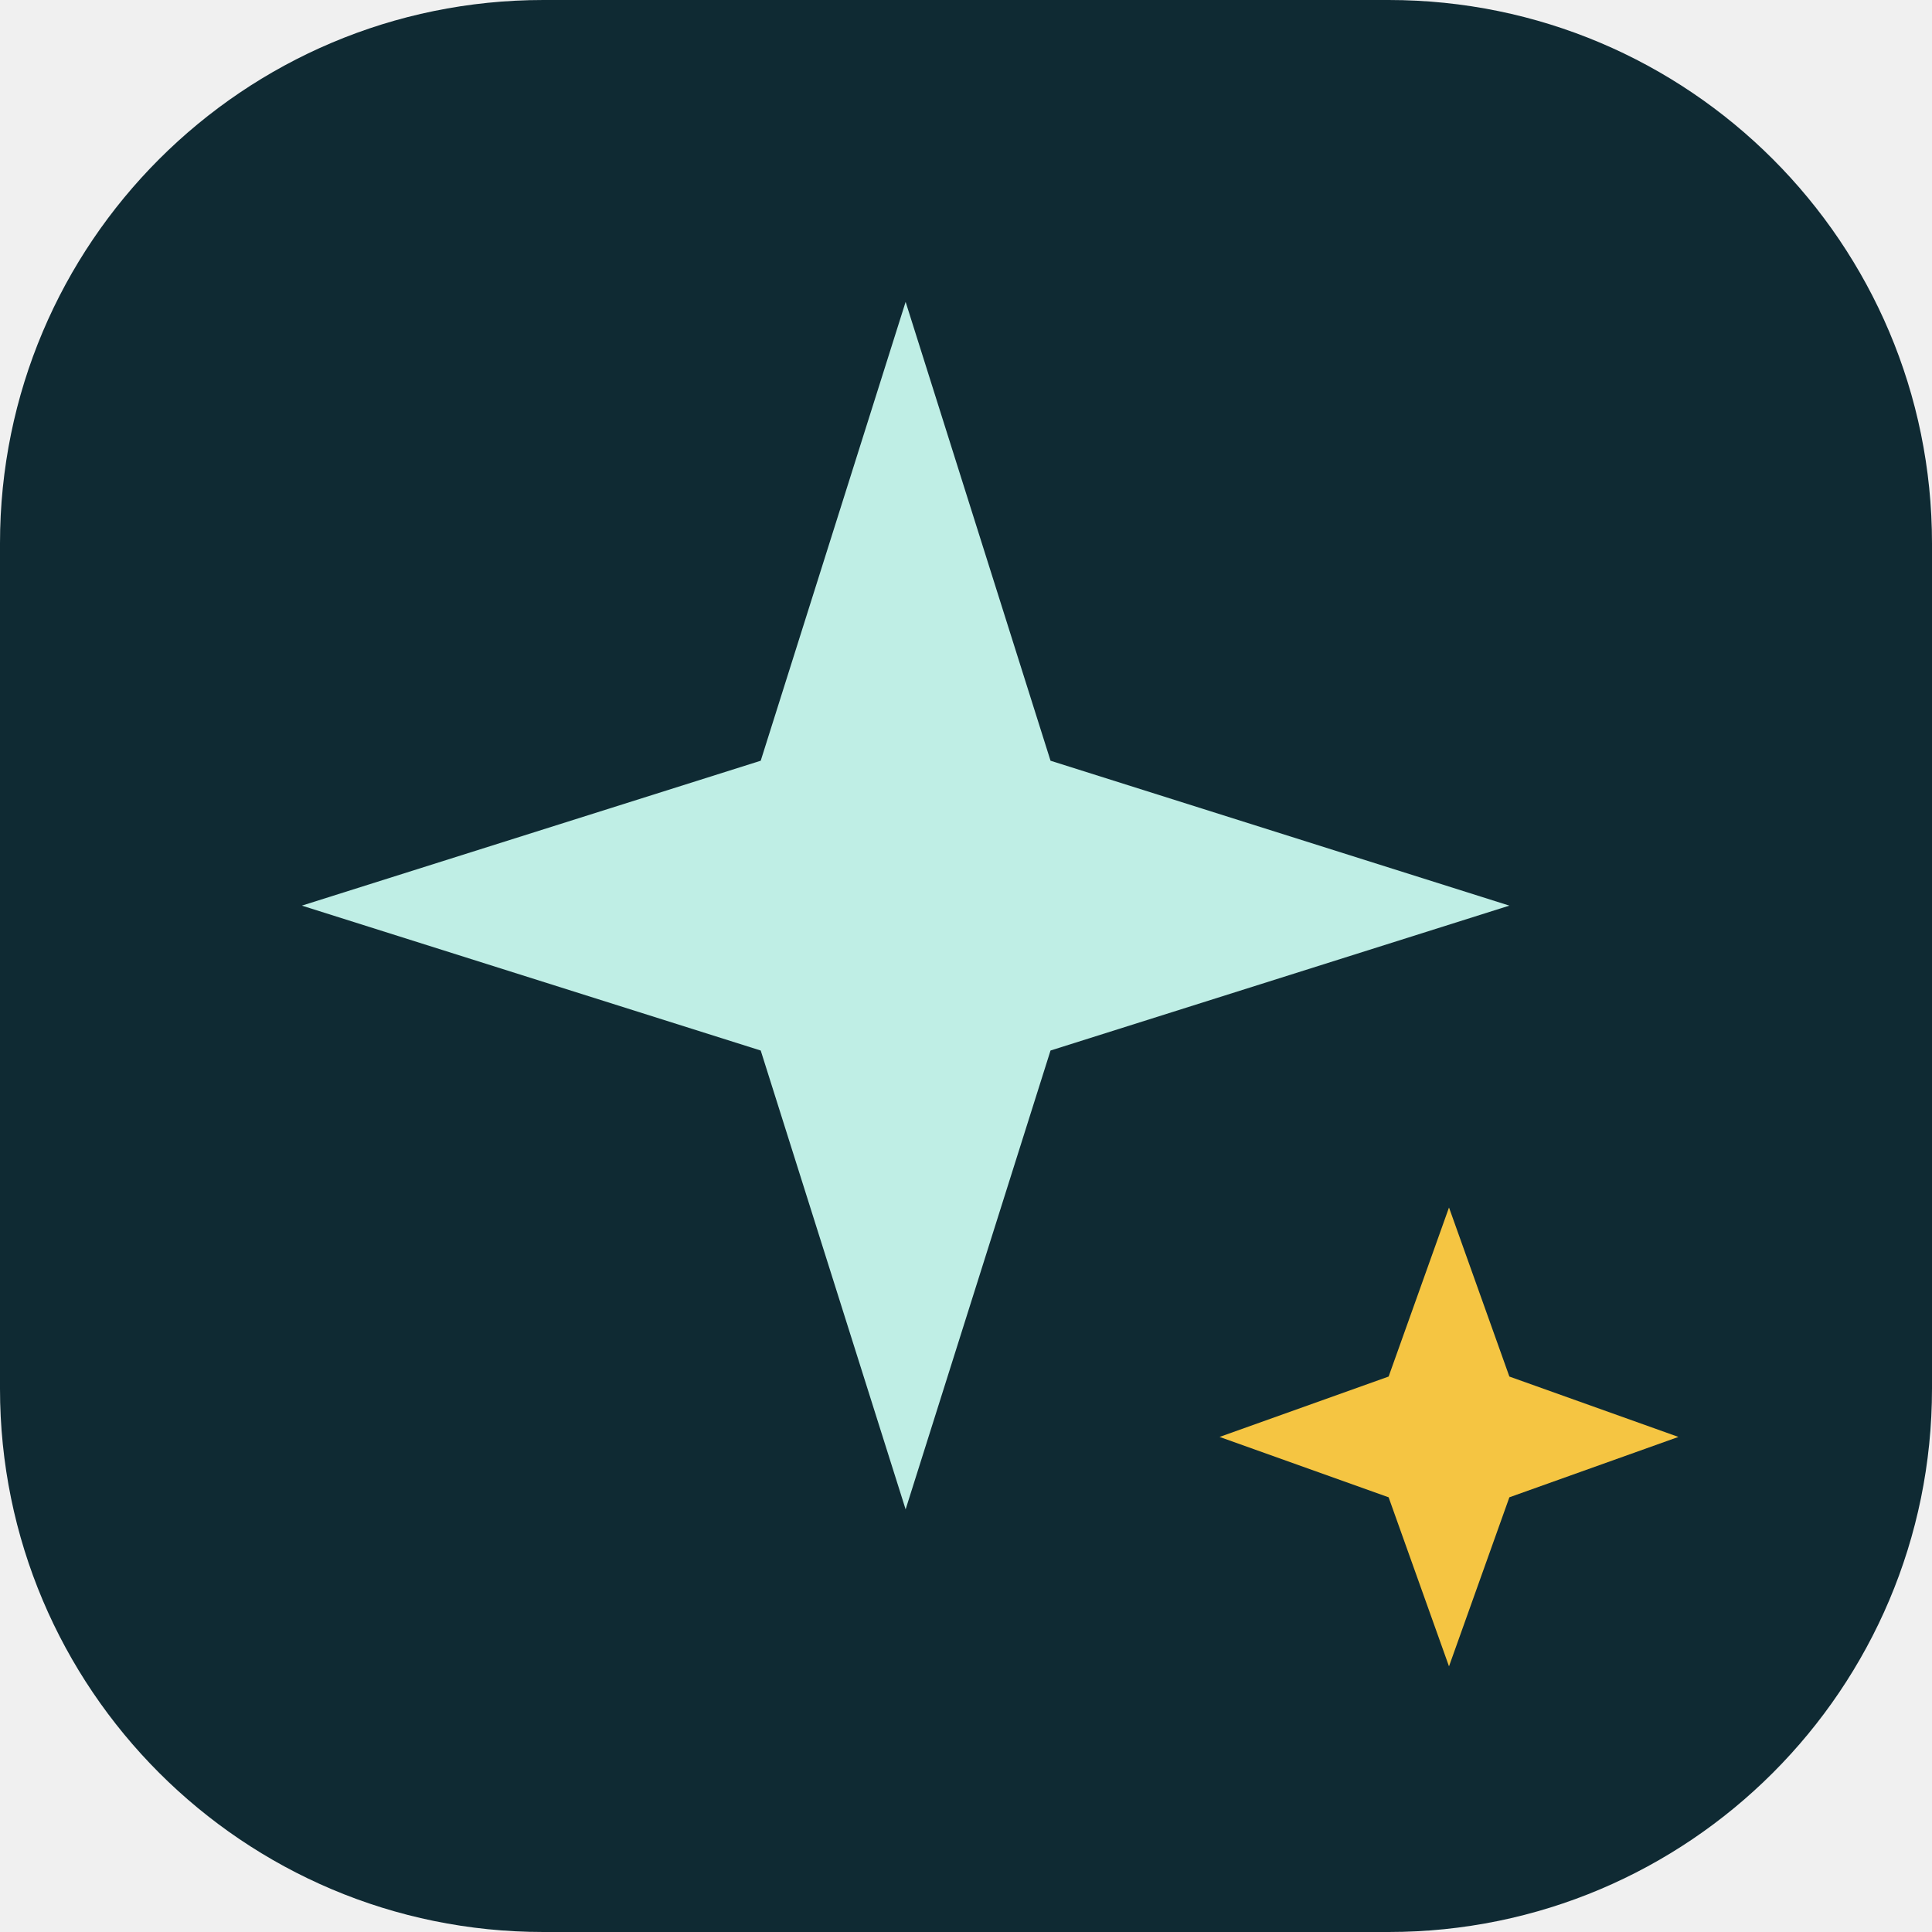
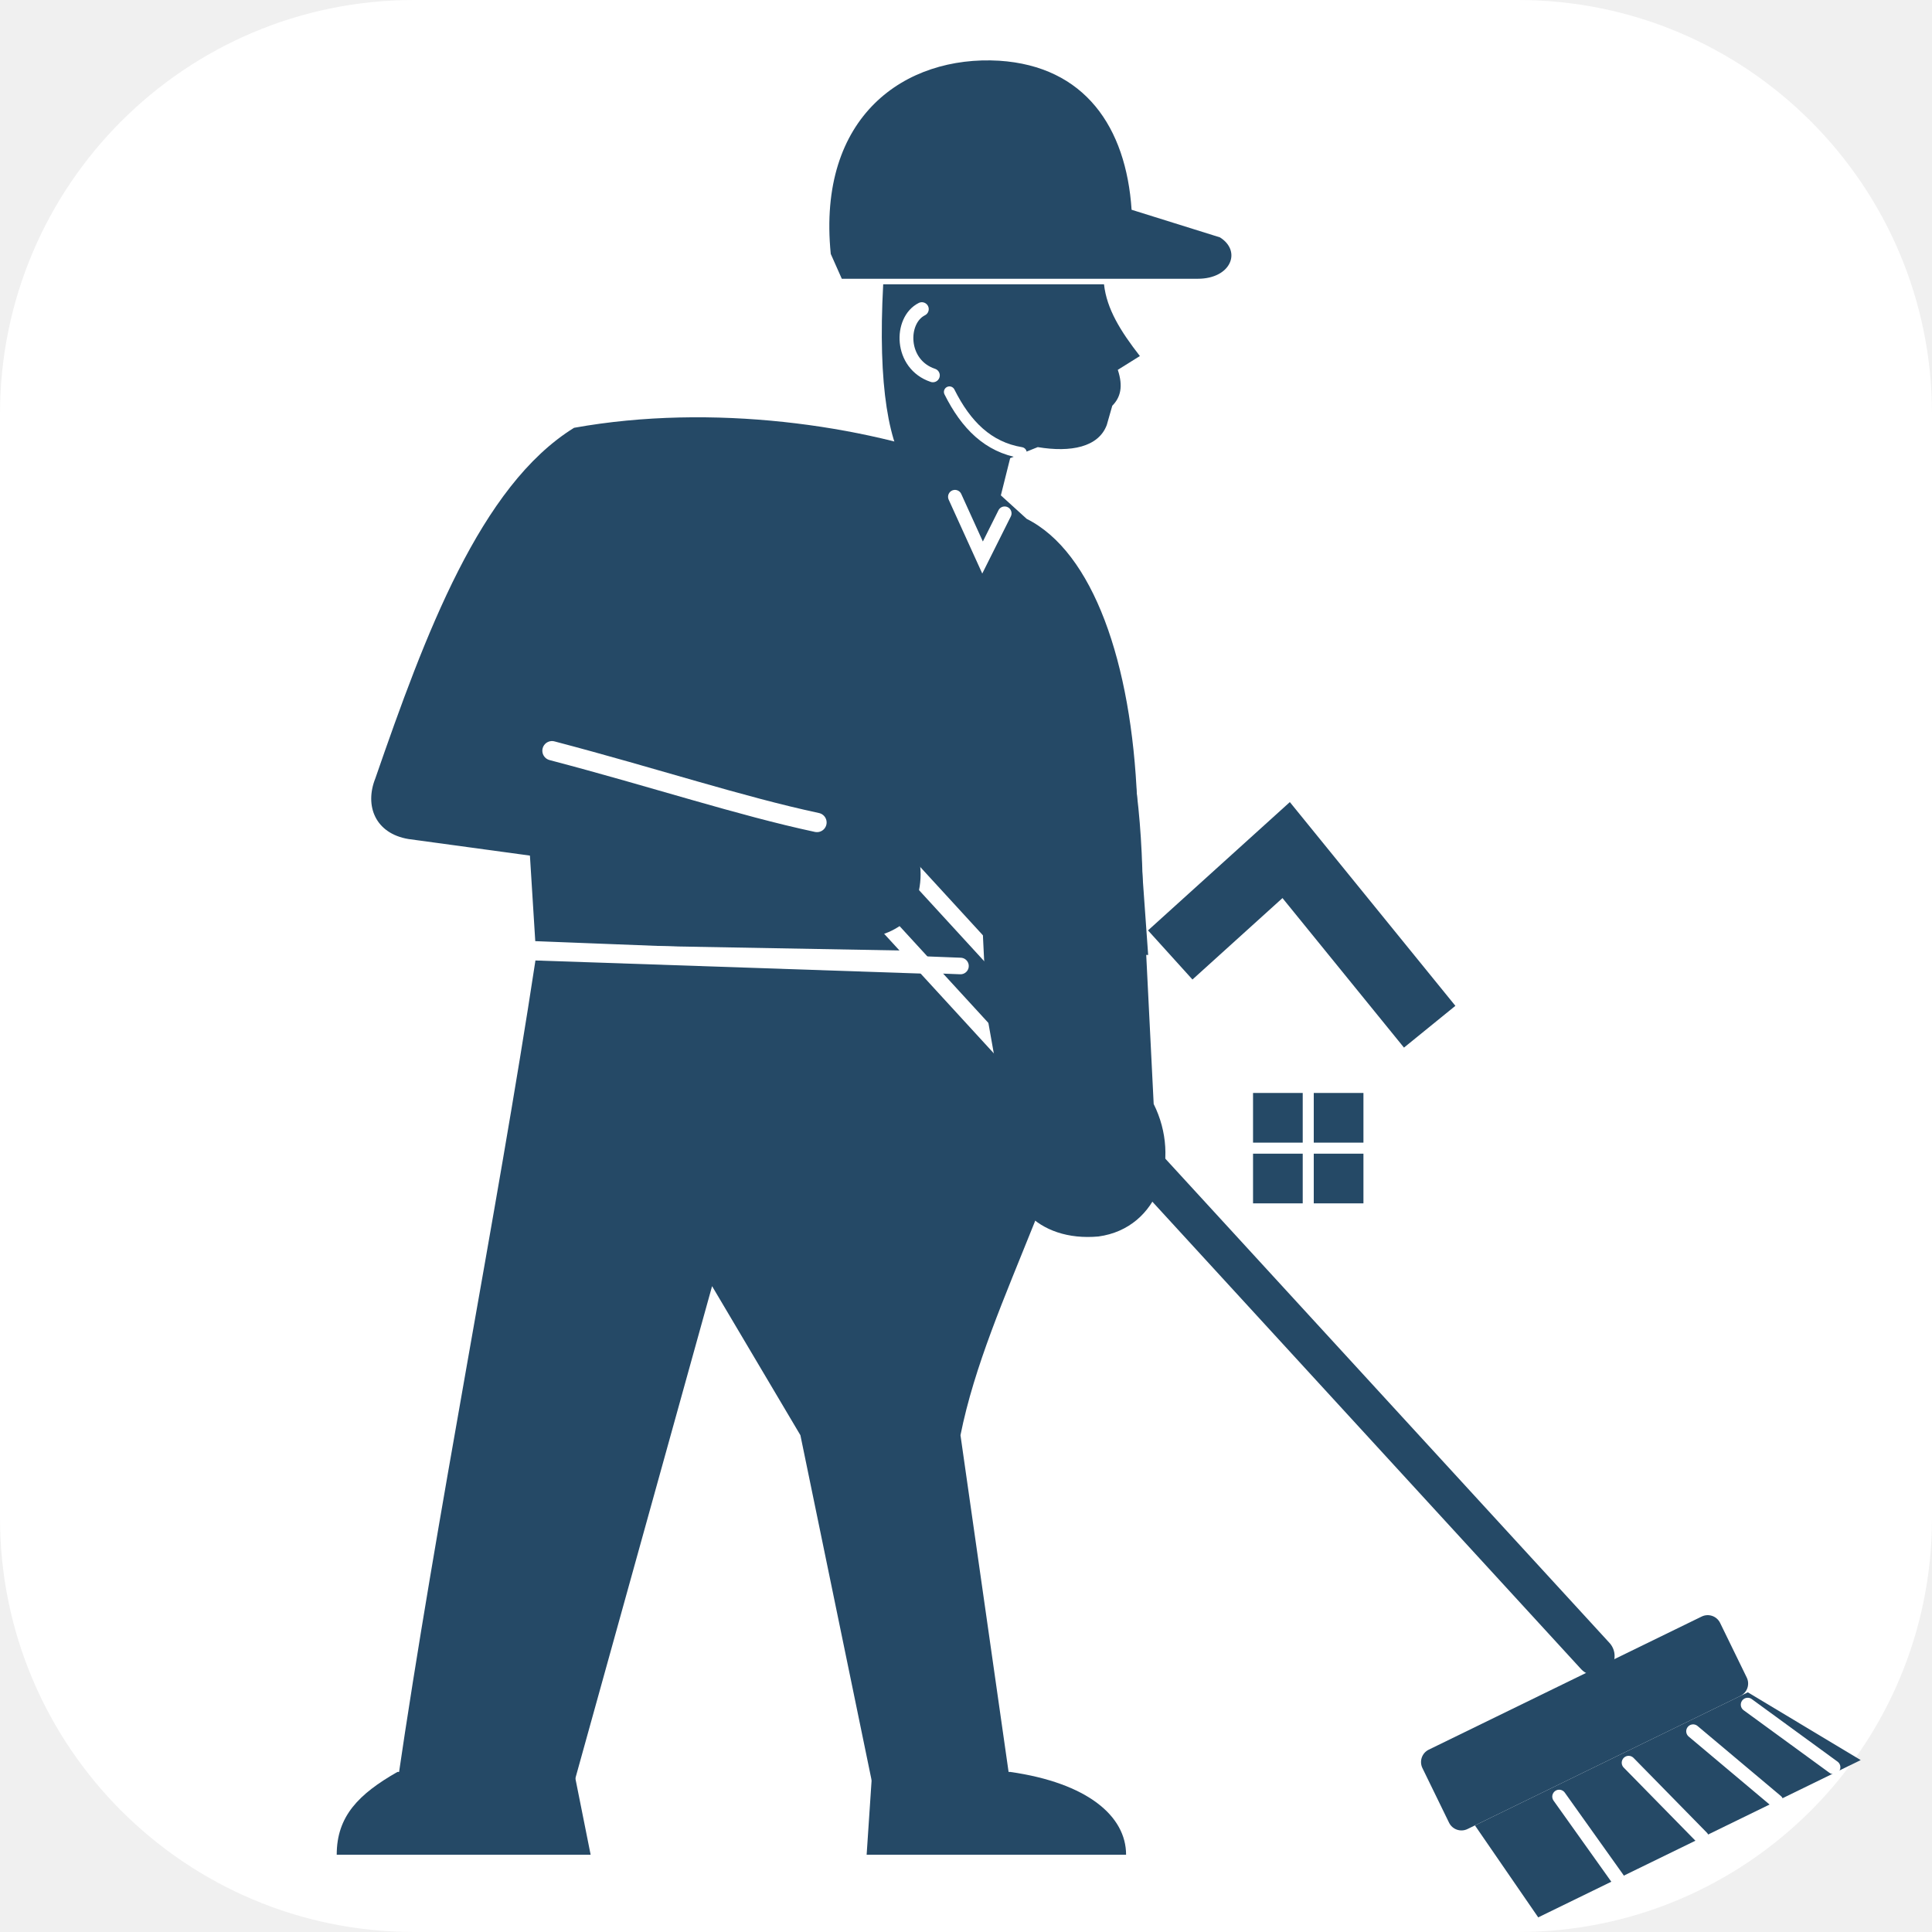
- <svg xmlns="http://www.w3.org/2000/svg" viewBox="0 0 32 32">
-   <rect width="32" height="32" rx="9" fill="#0f2a33" />
-   <path d="M15 5l2.4 7.6L25 15l-7.6 2.4L15 25l-2.4-7.6L5 15l7.6-2.4z" fill="#bfeee5" />
-   <path d="M24 20l1 2.8 2.8 1-2.8 1-1 2.8-1-2.8-2.8-1 2.8-1z" fill="#f5c542" />
+ <svg xmlns="http://www.w3.org/2000/svg" viewBox="-108 100 700 700">
+   <rect x="-108" y="100" width="700" height="700" rx="150" fill="#ffffff" />
+   <g fill="#254966">
+     <path d="M193,192 C188,142 220,120 254,122 C285,124 300,146 302,176 L334,186 C342,191 338,201 326,201 L197,201 Z" />
+     <path d="M212,203 L292,203 C293,212 298,220 305,229 L297,234 C299,240 298,244 295,247 L293,254 C290,262 280,264 268,262 L258,266 L252,290 L222,272 C214,262 210,240 212,203 Z" />
+     <path d="M100,255 C150,246 205,254 242,268 L264,288 C288,300 302,340 304,390 L308,446 L86,442 L84,410 L40,404 C28,402 24,392 28,382 C46,330 66,276 100,255 Z" />
+     <path d="M86,448 L292,455 C284,520 250,570 240,620 L258,746 L208,746 L182,620 L150,566 L100,746 L36,746 C50,650 72,540 86,448 Z" />
+     <path d="M36,742 L100,742 L106,772 L14,772 C14,758 22,750 36,742 Z" />
+     <path d="M208,742 L258,742 C286,746 300,758 300,772 L206,772 Z" />
+   </g>
+   <line x1="204" y1="410" x2="470" y2="700" stroke="#fff" stroke-width="26" stroke-linecap="round" />
+   <line x1="204" y1="410" x2="470" y2="700" stroke="#254966" stroke-width="14" stroke-linecap="round" />
+   <g fill="#254966">
+     <path d="M184,398 L212,396 C226,400 230,420 220,434 C208,444 190,440 184,430 Z" />
+     <path d="M252,300 C290,312 305,360 306,420 L310,500 C320,520 312,545 290,548 C268,550 254,535 258,515 L250,470 C246,420 246,350 252,300 Z" />
+     <path d="M290,498 C312,505 318,535 296,546 C276,553 256,540 259,518 C262,505 274,496 290,498 Z" />
+     <g transform="translate(467,726) rotate(-26)">
+       <rect x="-60" y="-18" width="120" height="32" rx="5" />
+       <path d="M-52,14 L58,14 L84,54 L-46,54 Z" />
+     </g>
+     <path d="M316,446 L358,408 L410,472" fill="none" stroke="#254966" stroke-width="24" stroke-linejoin="miter" />
+     <rect x="346" y="496" width="18" height="18" />
+     <rect x="368" y="496" width="18" height="18" />
+     <rect x="346" y="518" width="18" height="18" />
+     <rect x="368" y="518" width="18" height="18" />
+   </g>
+   <g stroke="#fff" fill="none" stroke-linecap="round">
+     <path d="M92,372 C130,382 160,392 188,398" stroke-width="7" />
+     <path d="M86,444 L240,450" stroke-width="6" />
+     <path d="M226,212 C218,216 218,232 230,236" stroke-width="5" />
+     <path d="M236,242 C242,254 250,262 262,264" stroke-width="4" />
+     <path d="M238,280 L248,302 L256,286" stroke-width="5" />
+     <g transform="translate(467,726) rotate(-26)" stroke-width="5">
+       <path d="M-20,18 L-14,54 M8,18 L20,54 M34,18 L50,54 M56,18 L74,52" />
+     </g>
+   </g>
</svg>
